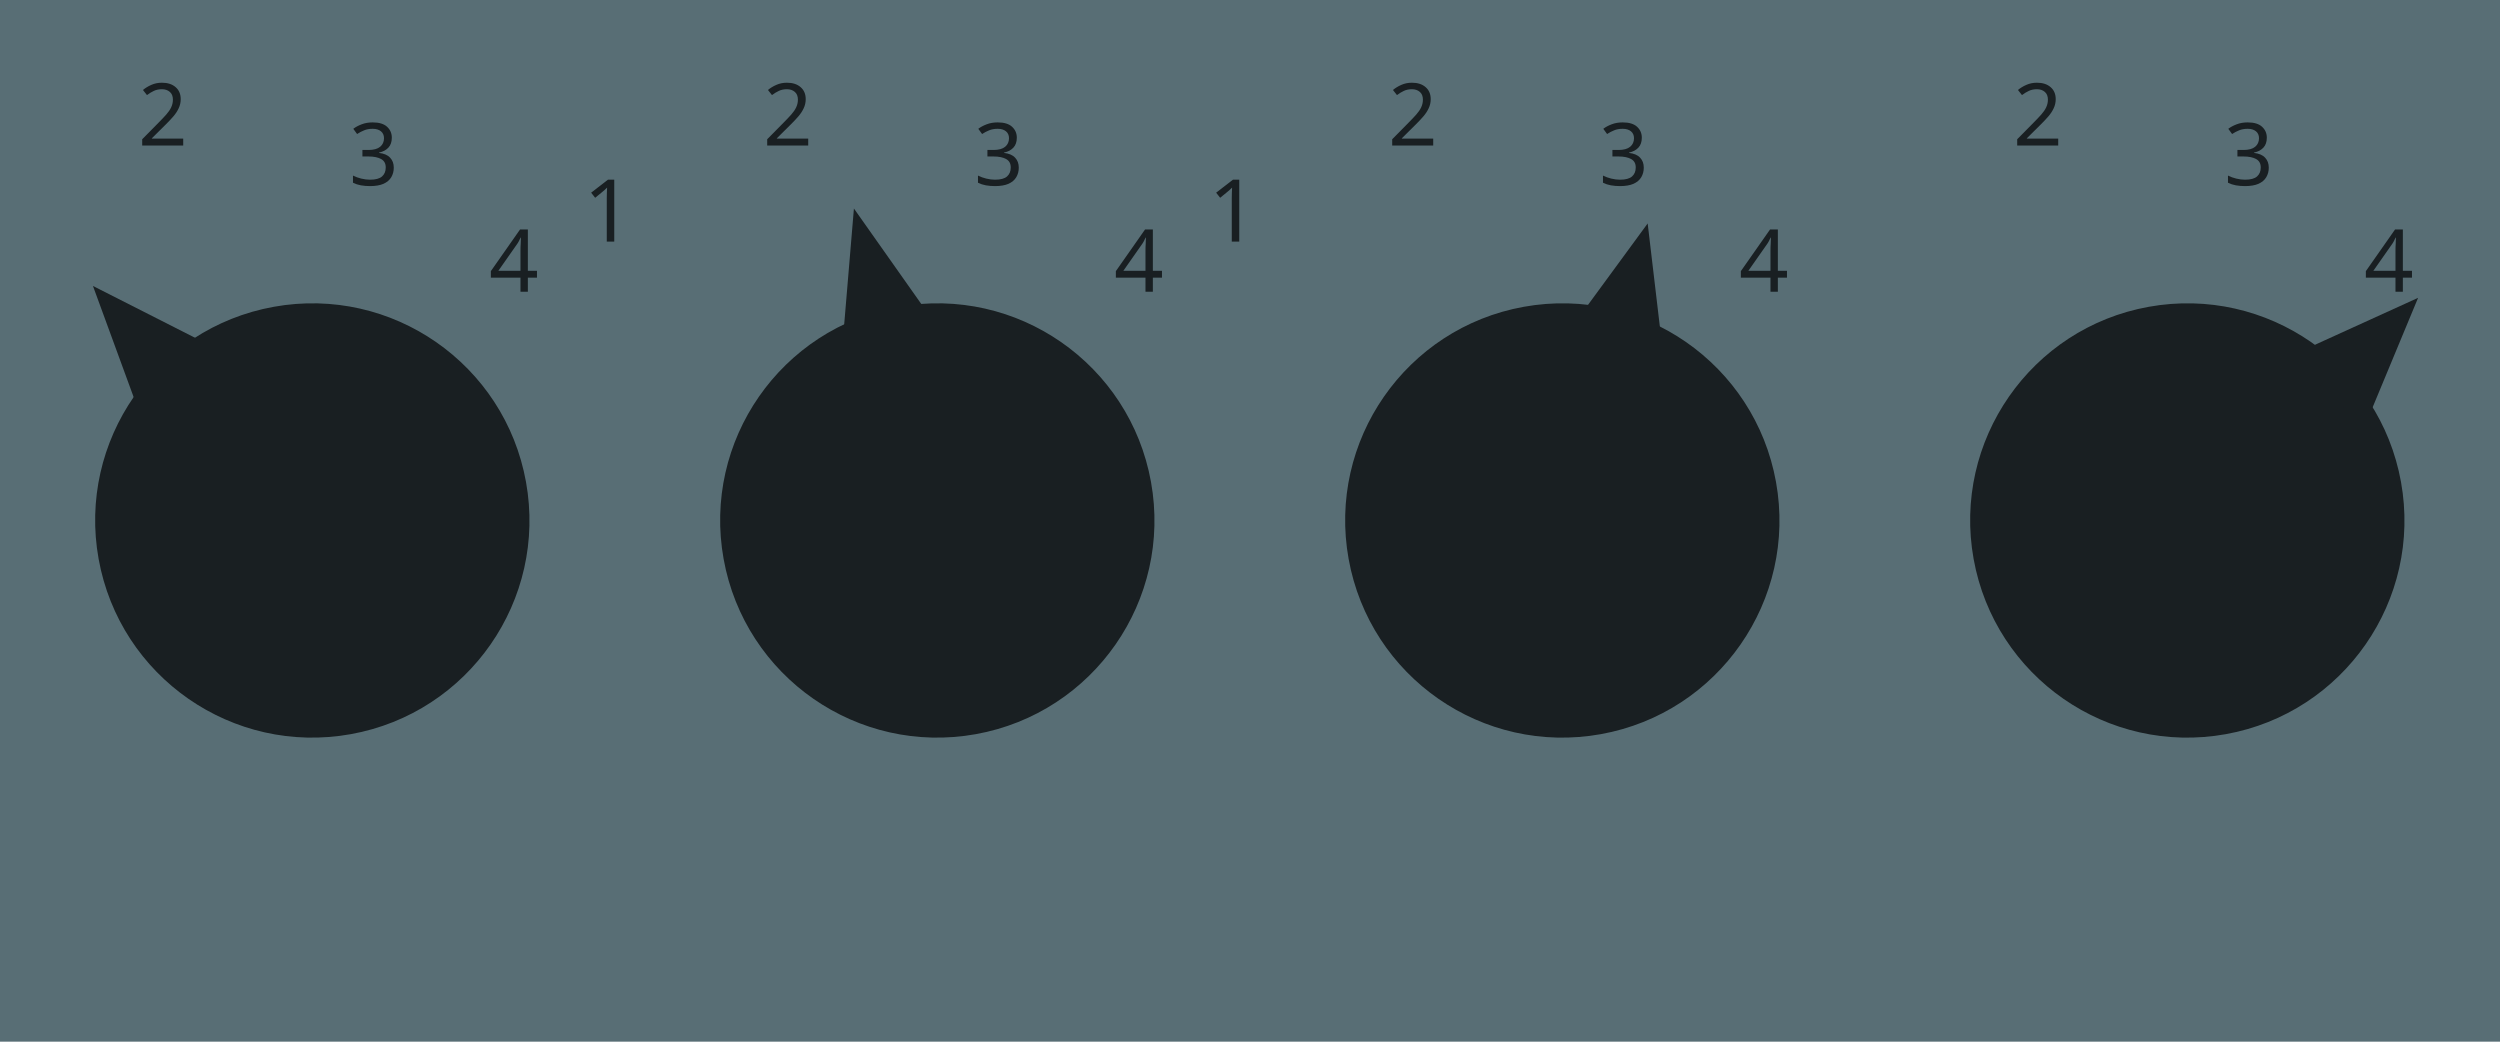
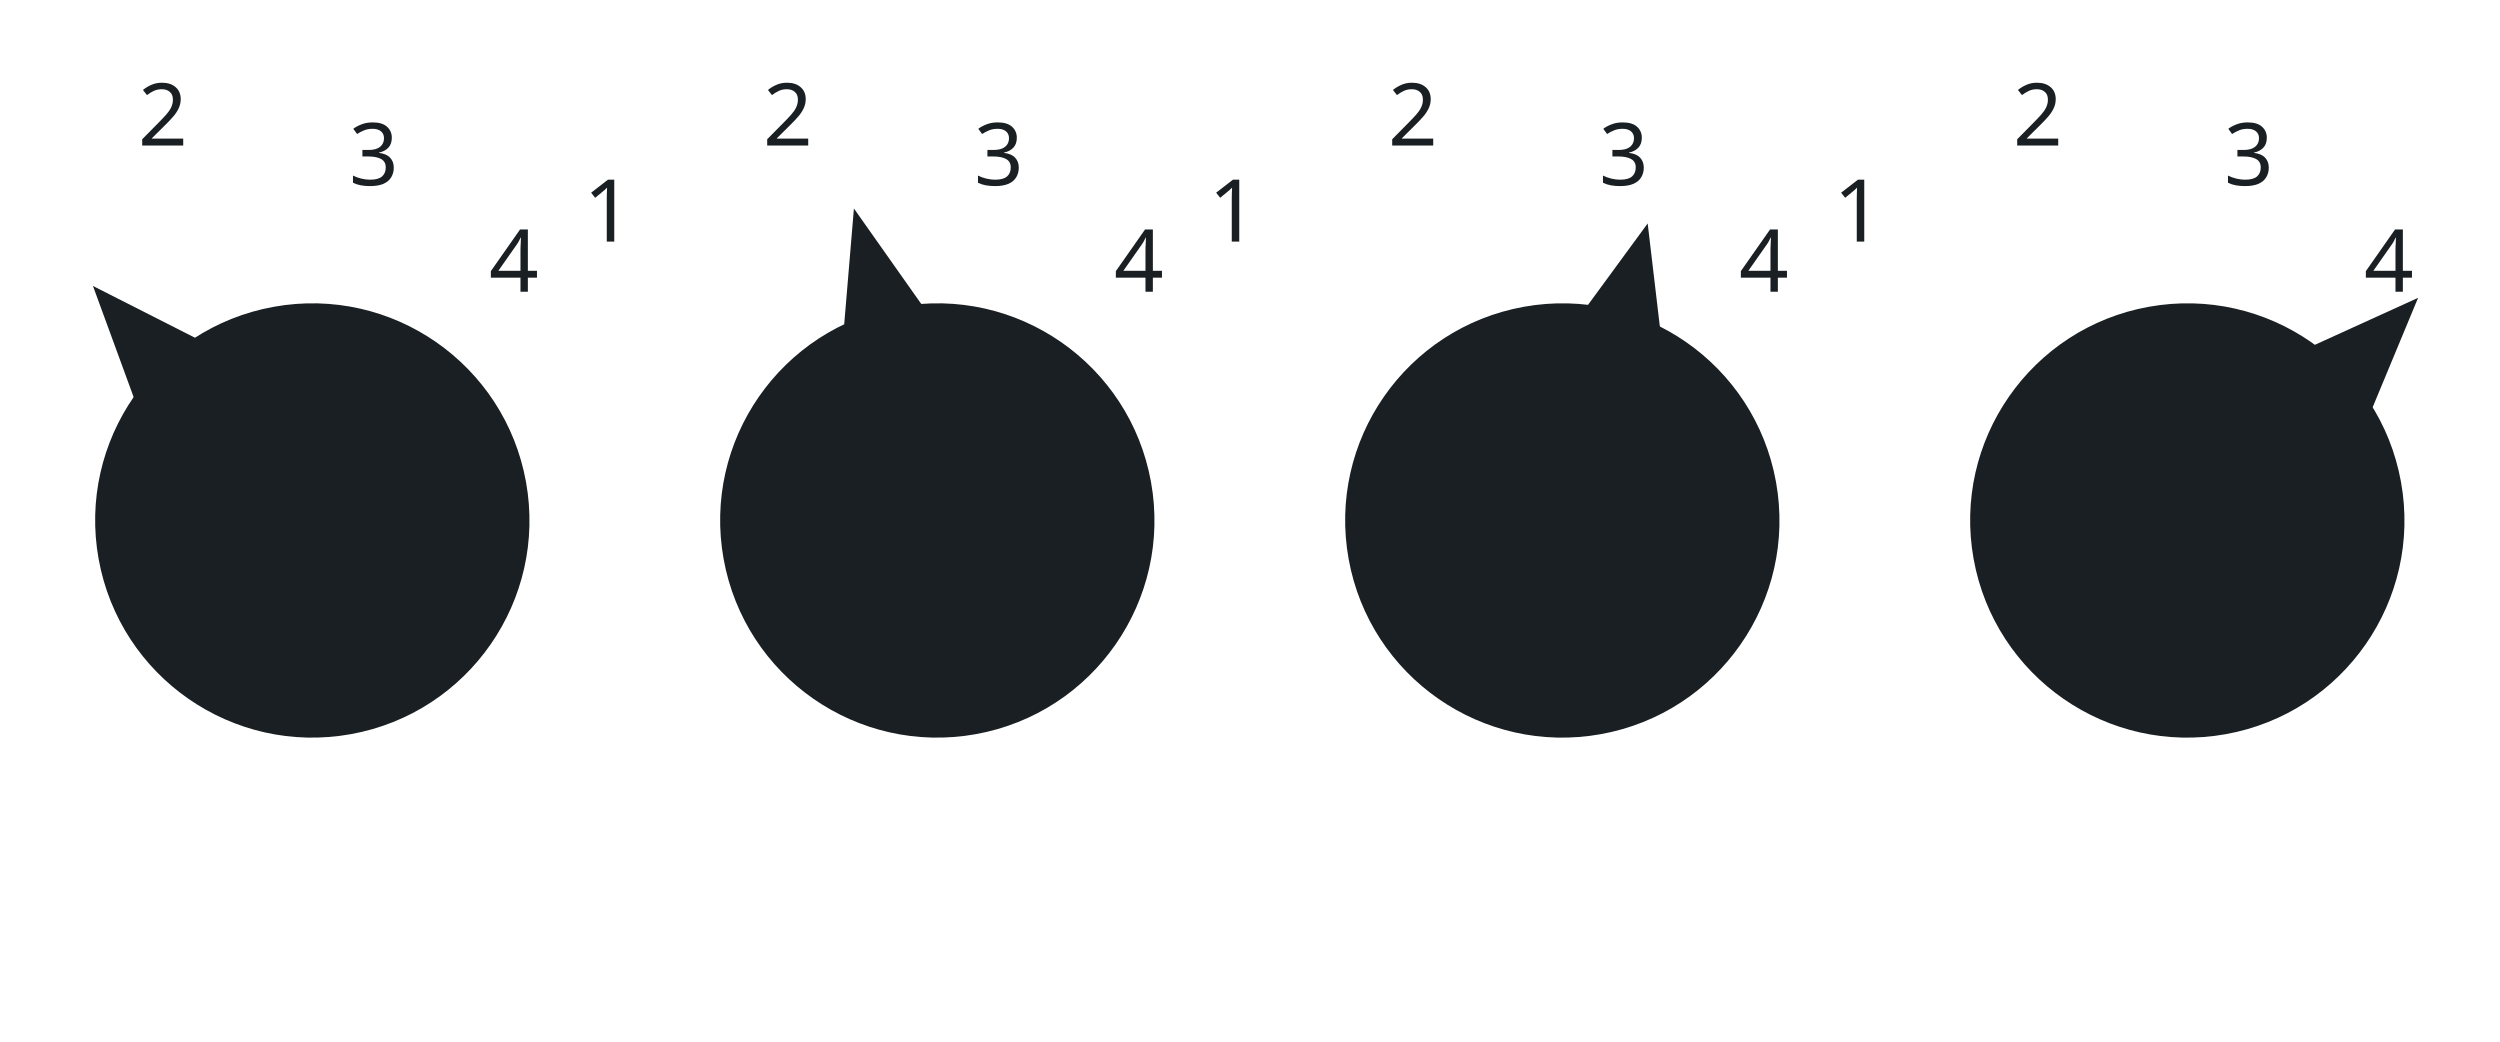
<svg xmlns="http://www.w3.org/2000/svg" width="360" height="150" viewBox="0 0 360 150" id="svg10939" version="1.1">
  <defs id="defs10941" />
  <g id="layer1" transform="translate(0,-902.3622)">
-     <rect style="opacity:1;fill:#586e75;fill-opacity:1;stroke:none;stroke-width:3;stroke-linecap:square;stroke-linejoin:round;stroke-miterlimit:4;stroke-dasharray:none;stroke-opacity:1" id="rect11489" width="90" height="150" x="0" y="902.362" />
    <g id="g4168">
      <g id="g4172" transform="matrix(0.9841505,-0.177335,0.177335,0.9841505,-172.6343,23.41938)">
        <circle style="opacity:1;fill:#191f22;fill-opacity:1;stroke:none;stroke-width:3;stroke-linecap:square;stroke-linejoin:round;stroke-miterlimit:4;stroke-dasharray:none;stroke-opacity:1" id="path11495" cx="45" cy="977.362" r="31.267" />
        <path style="fill:#191f22;fill-opacity:1;fill-rule:evenodd;stroke:none;stroke-width:1px;stroke-linecap:butt;stroke-linejoin:miter;stroke-opacity:1" d="m 23.397,958.562 -3.496,-20.037 16.148,12.225 z" id="path4150" />
      </g>
    </g>
    <text xml:space="preserve" style="font-style:normal;font-variant:normal;font-weight:100;font-stretch:normal;font-size:12.5px;font-family:'Terminator Two';-inkscape-font-specification:'Terminator Two Thin';text-align:center;text-anchor:middle;opacity:1;fill:#191f22;fill-opacity:1;stroke:none;stroke-width:3;stroke-linecap:square;stroke-linejoin:round;stroke-miterlimit:4;stroke-dasharray:none;stroke-opacity:1" x="5.715" y="937.155" id="text4152">
      <tspan id="tspan4154" x="5.715" y="937.155">1</tspan>
    </text>
    <text xml:space="preserve" style="font-style:normal;font-variant:normal;font-weight:100;font-stretch:normal;font-size:12.5px;font-family:'Terminator Two';-inkscape-font-specification:'Terminator Two Thin';text-align:center;text-anchor:middle;opacity:1;fill:#191f22;fill-opacity:1;stroke:none;stroke-width:3;stroke-linecap:square;stroke-linejoin:round;stroke-miterlimit:4;stroke-dasharray:none;stroke-opacity:1" x="31.584" y="923.318" id="text4156">
      <tspan id="tspan4158" x="31.584" y="923.318">2</tspan>
    </text>
    <text xml:space="preserve" style="font-style:normal;font-variant:normal;font-weight:100;font-stretch:normal;font-size:12.5px;font-family:'Terminator Two';-inkscape-font-specification:'Terminator Two Thin';text-align:center;text-anchor:middle;opacity:1;fill:#191f22;fill-opacity:1;stroke:none;stroke-width:3;stroke-linecap:square;stroke-linejoin:round;stroke-miterlimit:4;stroke-dasharray:none;stroke-opacity:1" x="61.965" y="929.033" id="text4160">
      <tspan id="tspan4162" x="61.965" y="929.033">3</tspan>
    </text>
    <text xml:space="preserve" style="font-style:normal;font-variant:normal;font-weight:100;font-stretch:normal;font-size:12.5px;font-family:'Terminator Two';-inkscape-font-specification:'Terminator Two Thin';text-align:center;text-anchor:middle;opacity:1;fill:#191f22;fill-opacity:1;stroke:none;stroke-width:3;stroke-linecap:square;stroke-linejoin:round;stroke-miterlimit:4;stroke-dasharray:none;stroke-opacity:1" x="82.119" y="944.374" id="text4164">
      <tspan id="tspan4166" x="82.119" y="944.374">4</tspan>
    </text>
-     <rect y="902.362" x="90" height="150" width="90" id="rect4766" style="opacity:1;fill:#586e75;fill-opacity:1;stroke:none;stroke-width:3;stroke-linecap:square;stroke-linejoin:round;stroke-miterlimit:4;stroke-dasharray:none;stroke-opacity:1" />
    <circle r="31.267" cy="985.756" cx="-40.478" id="circle4772" style="opacity:1;fill:#191f22;fill-opacity:1;stroke:none;stroke-width:3;stroke-linecap:square;stroke-linejoin:round;stroke-miterlimit:4;stroke-dasharray:none;stroke-opacity:1" transform="matrix(0.9841505,-0.177335,0.177335,0.9841505,0,0)" />
    <path id="path4774" d="m 121.118,954.38 1.846,-21.992 12.312,17.449 z" style="fill:#191f22;fill-opacity:1;fill-rule:evenodd;stroke:none;stroke-width:1px;stroke-linecap:butt;stroke-linejoin:miter;stroke-opacity:1" />
    <text id="text4776" y="937.155" x="95.715" style="font-style:normal;font-variant:normal;font-weight:100;font-stretch:normal;font-size:12.5px;font-family:'Terminator Two';-inkscape-font-specification:'Terminator Two Thin';text-align:center;text-anchor:middle;opacity:1;fill:#191f22;fill-opacity:1;stroke:none;stroke-width:3;stroke-linecap:square;stroke-linejoin:round;stroke-miterlimit:4;stroke-dasharray:none;stroke-opacity:1" xml:space="preserve">
      <tspan y="937.155" x="95.715" id="tspan4778">1</tspan>
    </text>
    <text id="text4780" y="923.318" x="121.584" style="font-style:normal;font-variant:normal;font-weight:100;font-stretch:normal;font-size:12.5px;font-family:'Terminator Two';-inkscape-font-specification:'Terminator Two Thin';text-align:center;text-anchor:middle;opacity:1;fill:#191f22;fill-opacity:1;stroke:none;stroke-width:3;stroke-linecap:square;stroke-linejoin:round;stroke-miterlimit:4;stroke-dasharray:none;stroke-opacity:1" xml:space="preserve">
      <tspan y="923.318" x="121.584" id="tspan4782">2</tspan>
    </text>
    <text id="text4784" y="929.033" x="151.965" style="font-style:normal;font-variant:normal;font-weight:100;font-stretch:normal;font-size:12.5px;font-family:'Terminator Two';-inkscape-font-specification:'Terminator Two Thin';text-align:center;text-anchor:middle;opacity:1;fill:#191f22;fill-opacity:1;stroke:none;stroke-width:3;stroke-linecap:square;stroke-linejoin:round;stroke-miterlimit:4;stroke-dasharray:none;stroke-opacity:1" xml:space="preserve">
      <tspan y="929.033" x="151.965" id="tspan4786">3</tspan>
    </text>
    <text id="text4788" y="944.374" x="172.119" style="font-style:normal;font-variant:normal;font-weight:100;font-stretch:normal;font-size:12.5px;font-family:'Terminator Two';-inkscape-font-specification:'Terminator Two Thin';text-align:center;text-anchor:middle;opacity:1;fill:#191f22;fill-opacity:1;stroke:none;stroke-width:3;stroke-linecap:square;stroke-linejoin:round;stroke-miterlimit:4;stroke-dasharray:none;stroke-opacity:1" xml:space="preserve">
      <tspan y="944.374" x="172.119" id="tspan4790">4</tspan>
    </text>
    <g transform="translate(1800,0)" id="g4792">
      <rect y="902.362" x="0" height="150" width="90" id="rect4794" style="opacity:1;fill:#586e75;fill-opacity:1;stroke:none;stroke-width:3;stroke-linecap:square;stroke-linejoin:round;stroke-miterlimit:4;stroke-dasharray:none;stroke-opacity:1" />
      <g id="g4796">
        <g transform="matrix(0.9841505,-0.177335,0.177335,0.9841505,-172.6343,23.41938)" id="g4798">
          <circle r="31.267" cy="977.362" cx="45" id="circle4800" style="opacity:1;fill:#191f22;fill-opacity:1;stroke:none;stroke-width:3;stroke-linecap:square;stroke-linejoin:round;stroke-miterlimit:4;stroke-dasharray:none;stroke-opacity:1" />
          <path id="path4802" d="m 23.397,958.562 -3.496,-20.037 16.148,12.225 z" style="fill:#191f22;fill-opacity:1;fill-rule:evenodd;stroke:none;stroke-width:1px;stroke-linecap:butt;stroke-linejoin:miter;stroke-opacity:1" />
        </g>
      </g>
      <text id="text4804" y="937.155" x="5.715" style="font-style:normal;font-variant:normal;font-weight:100;font-stretch:normal;font-size:12.5px;font-family:'Terminator Two';-inkscape-font-specification:'Terminator Two Thin';text-align:center;text-anchor:middle;opacity:1;fill:#191f22;fill-opacity:1;stroke:none;stroke-width:3;stroke-linecap:square;stroke-linejoin:round;stroke-miterlimit:4;stroke-dasharray:none;stroke-opacity:1" xml:space="preserve">
        <tspan y="937.155" x="5.715" id="tspan4806">1</tspan>
      </text>
      <text id="text4808" y="923.318" x="31.584" style="font-style:normal;font-variant:normal;font-weight:100;font-stretch:normal;font-size:12.5px;font-family:'Terminator Two';-inkscape-font-specification:'Terminator Two Thin';text-align:center;text-anchor:middle;opacity:1;fill:#191f22;fill-opacity:1;stroke:none;stroke-width:3;stroke-linecap:square;stroke-linejoin:round;stroke-miterlimit:4;stroke-dasharray:none;stroke-opacity:1" xml:space="preserve">
        <tspan y="923.318" x="31.584" id="tspan4810">2</tspan>
      </text>
      <text id="text4812" y="929.033" x="61.965" style="font-style:normal;font-variant:normal;font-weight:100;font-stretch:normal;font-size:12.5px;font-family:'Terminator Two';-inkscape-font-specification:'Terminator Two Thin';text-align:center;text-anchor:middle;opacity:1;fill:#191f22;fill-opacity:1;stroke:none;stroke-width:3;stroke-linecap:square;stroke-linejoin:round;stroke-miterlimit:4;stroke-dasharray:none;stroke-opacity:1" xml:space="preserve">
        <tspan y="929.033" x="61.965" id="tspan4814">3</tspan>
      </text>
      <text id="text4816" y="946.781" x="78.509" style="font-style:normal;font-variant:normal;font-weight:100;font-stretch:normal;font-size:12.5px;font-family:'Terminator Two';-inkscape-font-specification:'Terminator Two Thin';text-align:center;text-anchor:middle;opacity:1;fill:#191f22;fill-opacity:1;stroke:none;stroke-width:3;stroke-linecap:square;stroke-linejoin:round;stroke-miterlimit:4;stroke-dasharray:none;stroke-opacity:1" xml:space="preserve">
        <tspan y="946.781" x="78.509" id="tspan4818">4</tspan>
      </text>
    </g>
    <g id="g4820" transform="translate(1800,0)">
      <rect style="opacity:1;fill:#586e75;fill-opacity:1;stroke:none;stroke-width:3;stroke-linecap:square;stroke-linejoin:round;stroke-miterlimit:4;stroke-dasharray:none;stroke-opacity:1" id="rect4822" width="90" height="150" x="0" y="902.362" />
      <g id="g4824">
        <g id="g4826" transform="matrix(0.9841505,-0.177335,0.177335,0.9841505,-172.6343,23.41938)">
          <circle style="opacity:1;fill:#191f22;fill-opacity:1;stroke:none;stroke-width:3;stroke-linecap:square;stroke-linejoin:round;stroke-miterlimit:4;stroke-dasharray:none;stroke-opacity:1" id="circle4828" cx="45" cy="977.362" r="31.267" />
          <path style="fill:#191f22;fill-opacity:1;fill-rule:evenodd;stroke:none;stroke-width:1px;stroke-linecap:butt;stroke-linejoin:miter;stroke-opacity:1" d="m 23.397,958.562 -3.496,-20.037 16.148,12.225 z" id="path4830" />
        </g>
      </g>
      <text xml:space="preserve" style="font-style:normal;font-variant:normal;font-weight:100;font-stretch:normal;font-size:12.5px;font-family:'Terminator Two';-inkscape-font-specification:'Terminator Two Thin';text-align:center;text-anchor:middle;opacity:1;fill:#191f22;fill-opacity:1;stroke:none;stroke-width:3;stroke-linecap:square;stroke-linejoin:round;stroke-miterlimit:4;stroke-dasharray:none;stroke-opacity:1" x="5.715" y="937.155" id="text4832">
        <tspan id="tspan4834" x="5.715" y="937.155">1</tspan>
      </text>
      <text xml:space="preserve" style="font-style:normal;font-variant:normal;font-weight:100;font-stretch:normal;font-size:12.5px;font-family:'Terminator Two';-inkscape-font-specification:'Terminator Two Thin';text-align:center;text-anchor:middle;opacity:1;fill:#191f22;fill-opacity:1;stroke:none;stroke-width:3;stroke-linecap:square;stroke-linejoin:round;stroke-miterlimit:4;stroke-dasharray:none;stroke-opacity:1" x="31.584" y="923.318" id="text4836">
        <tspan id="tspan4838" x="31.584" y="923.318">2</tspan>
      </text>
      <text xml:space="preserve" style="font-style:normal;font-variant:normal;font-weight:100;font-stretch:normal;font-size:12.5px;font-family:'Terminator Two';-inkscape-font-specification:'Terminator Two Thin';text-align:center;text-anchor:middle;opacity:1;fill:#191f22;fill-opacity:1;stroke:none;stroke-width:3;stroke-linecap:square;stroke-linejoin:round;stroke-miterlimit:4;stroke-dasharray:none;stroke-opacity:1" x="61.965" y="929.033" id="text4840">
        <tspan id="tspan4842" x="61.965" y="929.033">3</tspan>
      </text>
      <text xml:space="preserve" style="font-style:normal;font-variant:normal;font-weight:100;font-stretch:normal;font-size:12.5px;font-family:'Terminator Two';-inkscape-font-specification:'Terminator Two Thin';text-align:center;text-anchor:middle;opacity:1;fill:#191f22;fill-opacity:1;stroke:none;stroke-width:3;stroke-linecap:square;stroke-linejoin:round;stroke-miterlimit:4;stroke-dasharray:none;stroke-opacity:1" x="78.509" y="946.781" id="text4844">
        <tspan id="tspan4846" x="78.509" y="946.781">4</tspan>
      </text>
    </g>
-     <rect style="opacity:1;fill:#586e75;fill-opacity:1;stroke:none;stroke-width:3;stroke-linecap:square;stroke-linejoin:round;stroke-miterlimit:4;stroke-dasharray:none;stroke-opacity:1" id="rect4850" width="90" height="150" x="270" y="902.362" />
    <circle style="opacity:1;fill:#191f22;fill-opacity:1;stroke:none;stroke-width:3;stroke-linecap:square;stroke-linejoin:round;stroke-miterlimit:4;stroke-dasharray:none;stroke-opacity:1" id="circle4856" cx="136.669" cy="1017.677" r="31.267" transform="matrix(0.9841505,-0.177335,0.177335,0.9841505,0,0)" />
    <path style="fill:#191f22;fill-opacity:1;fill-rule:evenodd;stroke:none;stroke-width:1px;stroke-linecap:butt;stroke-linejoin:miter;stroke-opacity:1" d="m 329.694,953.675 18.512,-8.426 -7.768,18.705 z" id="path4858" />
    <text xml:space="preserve" style="font-style:normal;font-variant:normal;font-weight:100;font-stretch:normal;font-size:12.5px;font-family:'Terminator Two';-inkscape-font-specification:'Terminator Two Thin';text-align:center;text-anchor:middle;opacity:1;fill:#191f22;fill-opacity:1;stroke:none;stroke-width:3;stroke-linecap:square;stroke-linejoin:round;stroke-miterlimit:4;stroke-dasharray:none;stroke-opacity:1" x="275.715" y="937.155" id="text4860">
      <tspan id="tspan4862" x="275.715" y="937.155">1</tspan>
    </text>
    <text xml:space="preserve" style="font-style:normal;font-variant:normal;font-weight:100;font-stretch:normal;font-size:12.5px;font-family:'Terminator Two';-inkscape-font-specification:'Terminator Two Thin';text-align:center;text-anchor:middle;opacity:1;fill:#191f22;fill-opacity:1;stroke:none;stroke-width:3;stroke-linecap:square;stroke-linejoin:round;stroke-miterlimit:4;stroke-dasharray:none;stroke-opacity:1" x="301.584" y="923.318" id="text4864">
      <tspan id="tspan4866" x="301.584" y="923.318">2</tspan>
    </text>
    <text xml:space="preserve" style="font-style:normal;font-variant:normal;font-weight:100;font-stretch:normal;font-size:12.5px;font-family:'Terminator Two';-inkscape-font-specification:'Terminator Two Thin';text-align:center;text-anchor:middle;opacity:1;fill:#191f22;fill-opacity:1;stroke:none;stroke-width:3;stroke-linecap:square;stroke-linejoin:round;stroke-miterlimit:4;stroke-dasharray:none;stroke-opacity:1" x="331.965" y="929.033" id="text4868">
      <tspan id="tspan4870" x="331.965" y="929.033">3</tspan>
    </text>
    <text xml:space="preserve" style="font-style:normal;font-variant:normal;font-weight:100;font-stretch:normal;font-size:12.5px;font-family:'Terminator Two';-inkscape-font-specification:'Terminator Two Thin';text-align:center;text-anchor:middle;opacity:1;fill:#191f22;fill-opacity:1;stroke:none;stroke-width:3;stroke-linecap:square;stroke-linejoin:round;stroke-miterlimit:4;stroke-dasharray:none;stroke-opacity:1" x="352.119" y="944.374" id="text4872">
      <tspan id="tspan4874" x="352.119" y="944.374">4</tspan>
    </text>
-     <rect y="902.362" x="180" height="150" width="90" id="rect4878" style="opacity:1;fill:#586e75;fill-opacity:1;stroke:none;stroke-width:3;stroke-linecap:square;stroke-linejoin:round;stroke-miterlimit:4;stroke-dasharray:none;stroke-opacity:1" />
    <circle r="31.267" cy="1001.717" cx="48.096" id="circle4884" style="opacity:1;fill:#191f22;fill-opacity:1;stroke:none;stroke-width:3;stroke-linecap:square;stroke-linejoin:round;stroke-miterlimit:4;stroke-dasharray:none;stroke-opacity:1" transform="matrix(0.9841505,-0.177335,0.177335,0.9841505,0,0)" />
    <path id="path4886" d="m 225.242,950.944 12.023,-16.406 2.376,20.114 z" style="fill:#191f22;fill-opacity:1;fill-rule:evenodd;stroke:none;stroke-width:1px;stroke-linecap:butt;stroke-linejoin:miter;stroke-opacity:1" />
    <text id="text4888" y="937.155" x="185.715" style="font-style:normal;font-variant:normal;font-weight:100;font-stretch:normal;font-size:12.5px;font-family:'Terminator Two';-inkscape-font-specification:'Terminator Two Thin';text-align:center;text-anchor:middle;opacity:1;fill:#191f22;fill-opacity:1;stroke:none;stroke-width:3;stroke-linecap:square;stroke-linejoin:round;stroke-miterlimit:4;stroke-dasharray:none;stroke-opacity:1" xml:space="preserve">
      <tspan y="937.155" x="185.715" id="tspan4890">1</tspan>
    </text>
    <text id="text4892" y="923.318" x="211.584" style="font-style:normal;font-variant:normal;font-weight:100;font-stretch:normal;font-size:12.5px;font-family:'Terminator Two';-inkscape-font-specification:'Terminator Two Thin';text-align:center;text-anchor:middle;opacity:1;fill:#191f22;fill-opacity:1;stroke:none;stroke-width:3;stroke-linecap:square;stroke-linejoin:round;stroke-miterlimit:4;stroke-dasharray:none;stroke-opacity:1" xml:space="preserve">
      <tspan y="923.318" x="211.584" id="tspan4894">2</tspan>
    </text>
    <text id="text4896" y="929.033" x="241.965" style="font-style:normal;font-variant:normal;font-weight:100;font-stretch:normal;font-size:12.5px;font-family:'Terminator Two';-inkscape-font-specification:'Terminator Two Thin';text-align:center;text-anchor:middle;opacity:1;fill:#191f22;fill-opacity:1;stroke:none;stroke-width:3;stroke-linecap:square;stroke-linejoin:round;stroke-miterlimit:4;stroke-dasharray:none;stroke-opacity:1" xml:space="preserve">
      <tspan y="929.033" x="241.965" id="tspan4898">3</tspan>
    </text>
    <text id="text4900" y="944.374" x="262.119" style="font-style:normal;font-variant:normal;font-weight:100;font-stretch:normal;font-size:12.5px;font-family:'Terminator Two';-inkscape-font-specification:'Terminator Two Thin';text-align:center;text-anchor:middle;opacity:1;fill:#191f22;fill-opacity:1;stroke:none;stroke-width:3;stroke-linecap:square;stroke-linejoin:round;stroke-miterlimit:4;stroke-dasharray:none;stroke-opacity:1" xml:space="preserve">
      <tspan y="944.374" x="262.119" id="tspan4902">4</tspan>
    </text>
  </g>
</svg>
